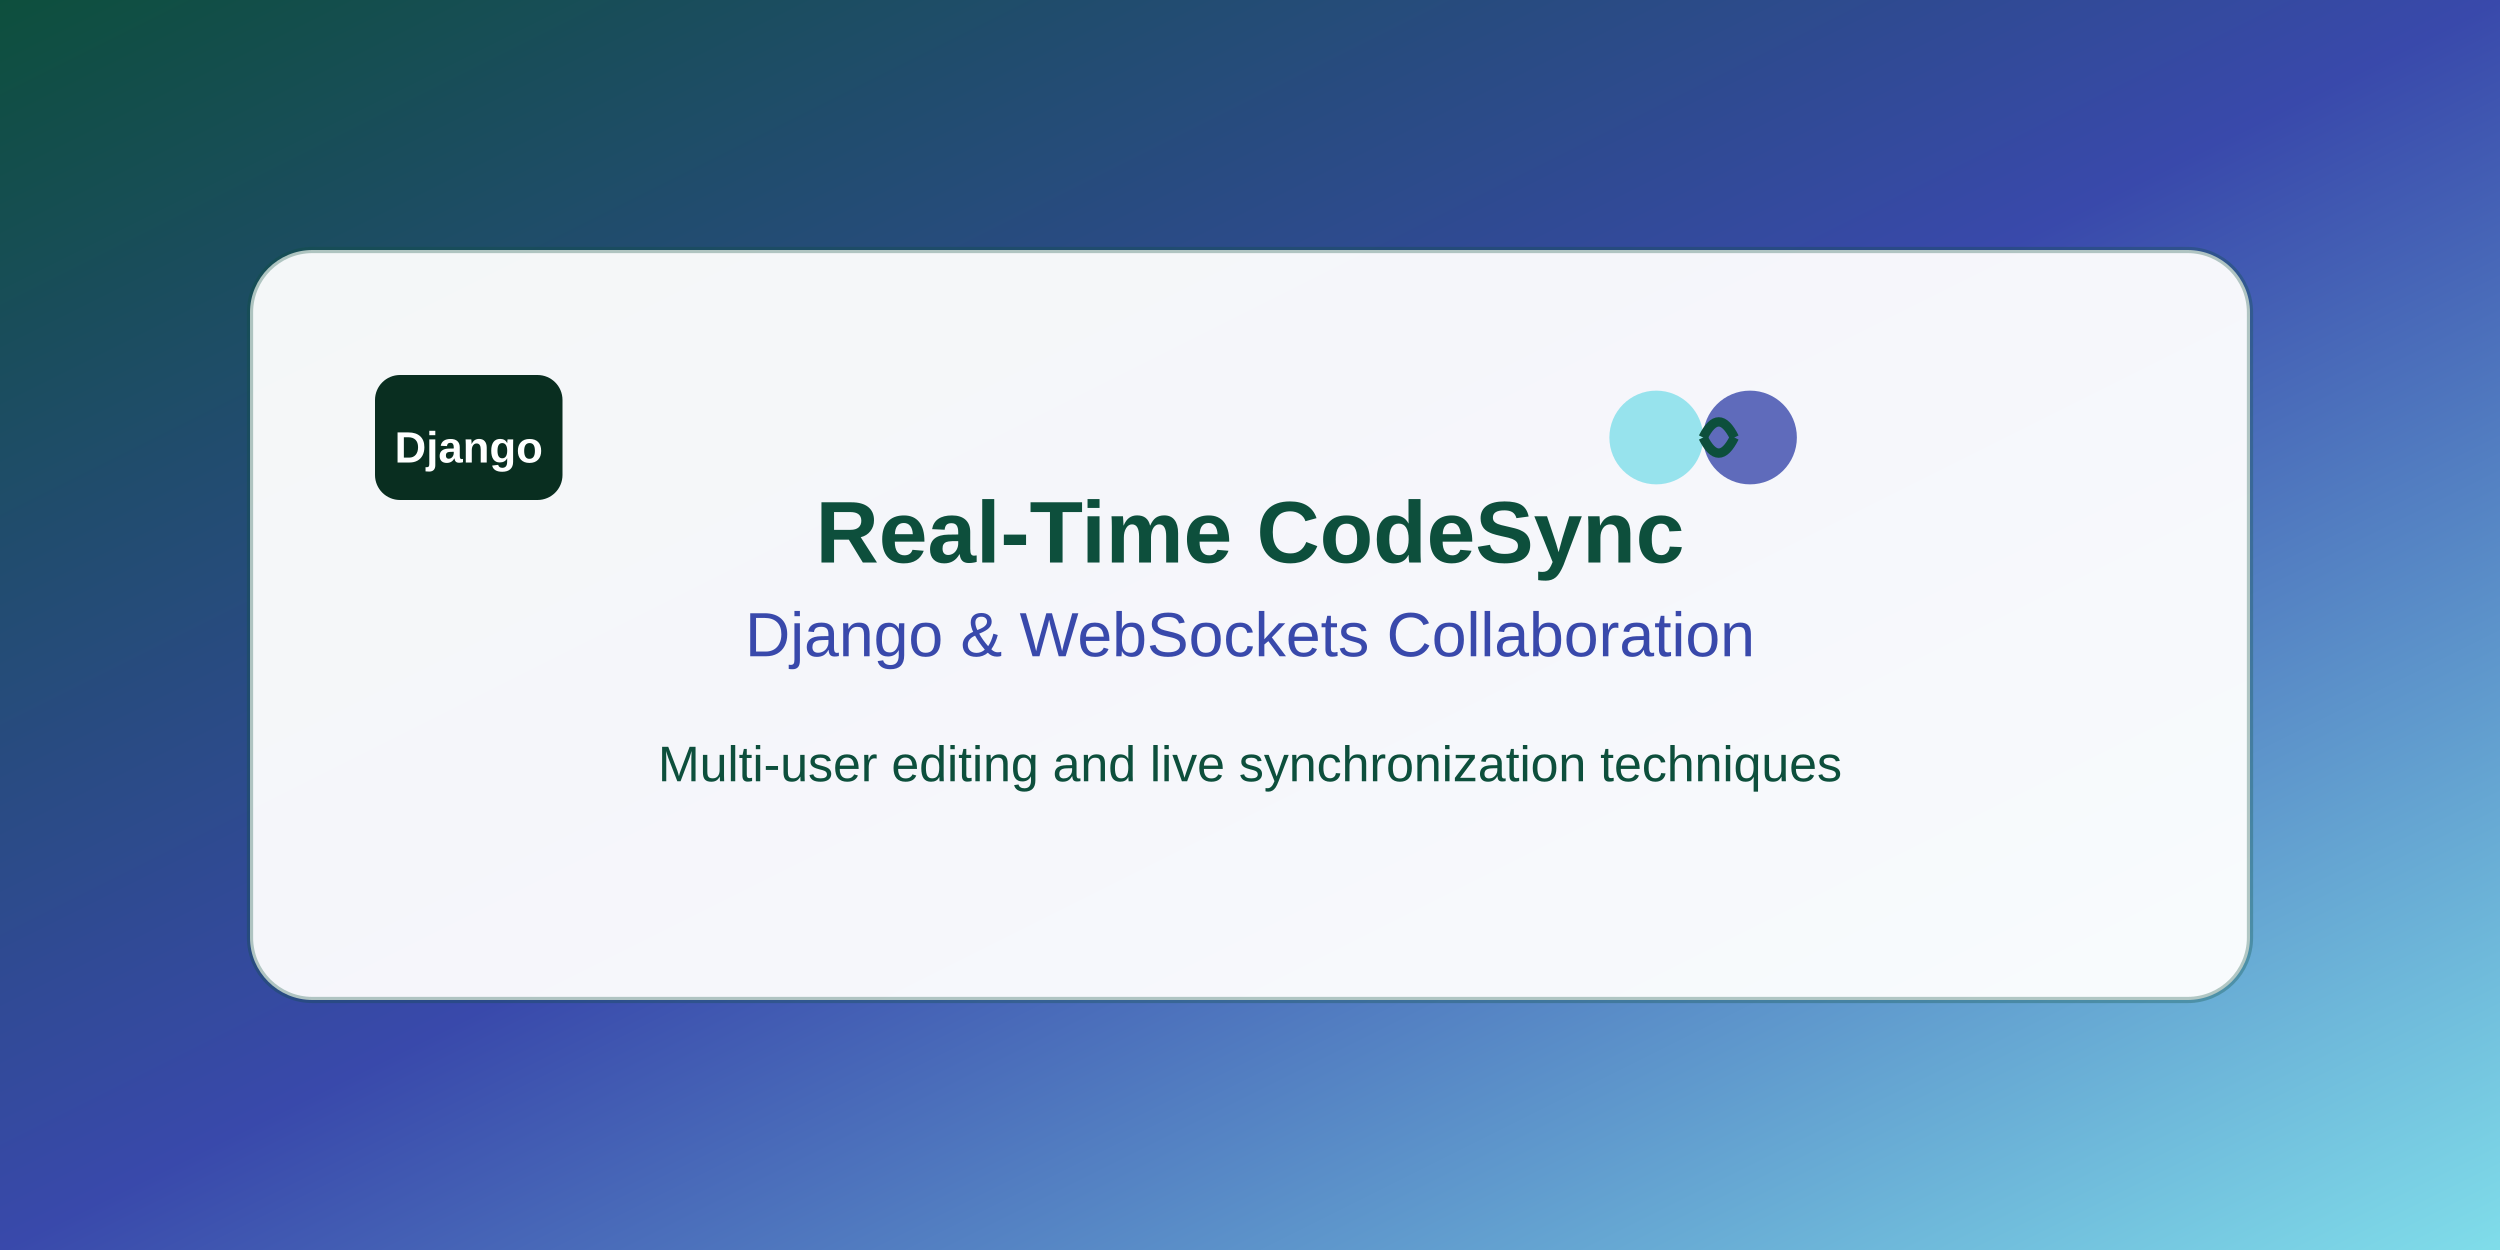
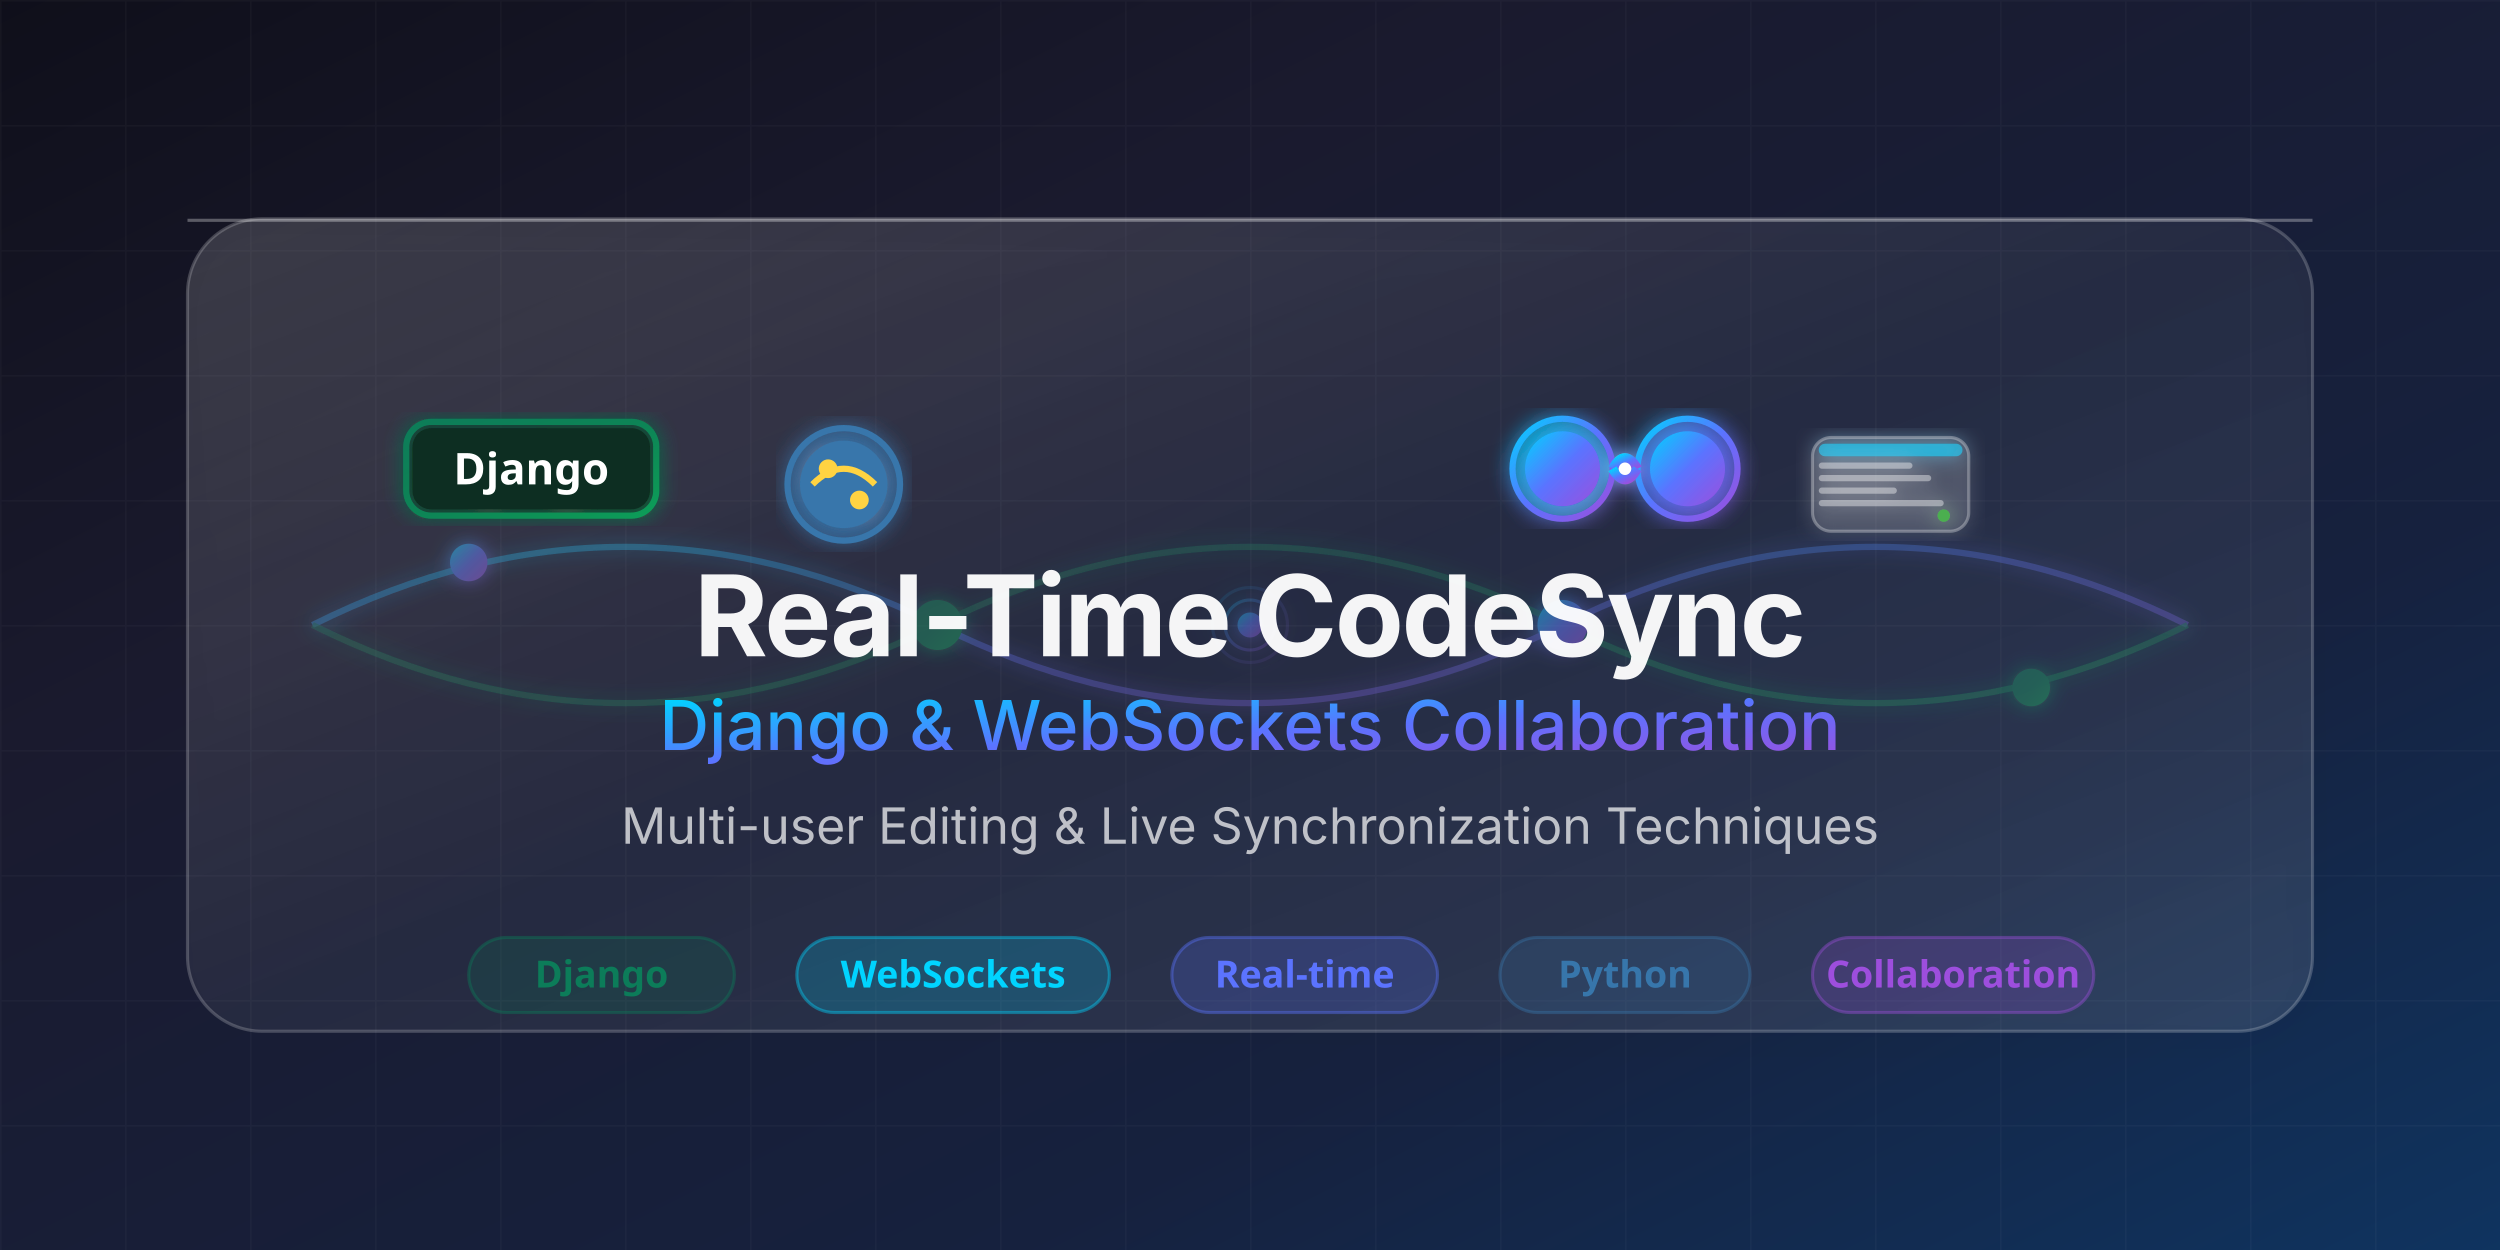
<svg xmlns="http://www.w3.org/2000/svg" width="800" height="400" viewBox="0 0 800 400">
  <defs>
-     <linearGradient id="collab-bg" x1="0%" y1="0%" x2="100%" y2="100%">
-       <stop offset="0%" style="stop-color:#0d4f3c;stop-opacity:1" />
-       <stop offset="50%" style="stop-color:#3949ab;stop-opacity:1" />
-       <stop offset="100%" style="stop-color:#80deea;stop-opacity:1" />
+     <linearGradient id="darkBg" x1="0%" y1="0%" x2="100%" y2="100%">
+       <stop offset="0%" style="stop-color:#0f0f1a;stop-opacity:1" />
+       <stop offset="30%" style="stop-color:#1a1a2e;stop-opacity:1" />
+       <stop offset="70%" style="stop-color:#16213e;stop-opacity:1" />
+       <stop offset="100%" style="stop-color:#0f3460;stop-opacity:1" />
    </linearGradient>
+     <linearGradient id="glassCard" x1="0%" y1="0%" x2="100%" y2="100%">
+       <stop offset="0%" style="stop-color:rgba(255,255,255,0.15);stop-opacity:1" />
+       <stop offset="50%" style="stop-color:rgba(255,255,255,0.05);stop-opacity:1" />
+       <stop offset="100%" style="stop-color:rgba(255,255,255,0.1);stop-opacity:1" />
+     </linearGradient>
+     <linearGradient id="djangoAccent" x1="0%" y1="0%" x2="100%" y2="100%">
+       <stop offset="0%" style="stop-color:#0c7c59;stop-opacity:1" />
+       <stop offset="50%" style="stop-color:#0d8456;stop-opacity:1" />
+       <stop offset="100%" style="stop-color:#0f9d58;stop-opacity:1" />
+     </linearGradient>
+     <linearGradient id="wsAccent" x1="0%" y1="0%" x2="100%" y2="100%">
+       <stop offset="0%" style="stop-color:#00d4ff;stop-opacity:1" />
+       <stop offset="50%" style="stop-color:#5b73ff;stop-opacity:1" />
+       <stop offset="100%" style="stop-color:#9d4edd;stop-opacity:1" />
+     </linearGradient>
+     <filter id="realtimeGlow">
+       <feGaussianBlur stdDeviation="3" result="coloredBlur" />
+       <feMerge>
+         <feMergeNode in="coloredBlur" />
+         <feMergeNode in="SourceGraphic" />
+       </feMerge>
+     </filter>
+     <filter id="shadow3d" x="-50%" y="-50%" width="200%" height="200%">
+       <feDropShadow dx="0" dy="8" stdDeviation="12" flood-color="rgba(0,0,0,0.3)" />
+       <feDropShadow dx="0" dy="4" stdDeviation="6" flood-color="rgba(0,0,0,0.2)" />
+     </filter>
  </defs>
-   <rect width="800" height="400" fill="url(#collab-bg)" />
-   <rect x="80" y="80" width="640" height="240" rx="20" fill="rgba(255,255,255,0.95)" stroke="rgba(13,79,60,0.3)" stroke-width="2" />
-   <g transform="translate(120, 120)">
-     <rect x="0" y="0" width="60" height="40" rx="8" fill="#092e20" />
-     <text x="30" y="28" text-anchor="middle" fill="white" font-family="Arial" font-size="14" font-weight="bold">Django</text>
+   <rect width="800" height="400" fill="url(#darkBg)" />
+   <defs>
+     <pattern id="grid" width="40" height="40" patternUnits="userSpaceOnUse">
+       <path d="M 40 0 L 0 0 0 40" fill="none" stroke="rgba(255,255,255,0.03)" stroke-width="1" />
+     </pattern>
+   </defs>
+   <rect width="800" height="400" fill="url(#grid)" />
+   <g opacity="0.5" filter="url(#realtimeGlow)">
+     <path d="M 100 200 Q 200 150 300 200 Q 400 250 500 200 Q 600 150 700 200" stroke="url(#wsAccent)" stroke-width="2" fill="none" opacity="0.6" />
+     <path d="M 100 200 Q 200 250 300 200 Q 400 150 500 200 Q 600 250 700 200" stroke="url(#djangoAccent)" stroke-width="2" fill="none" opacity="0.6" />
+     <circle cx="150" cy="180" r="6" fill="url(#wsAccent)" />
+     <circle cx="300" cy="200" r="8" fill="url(#djangoAccent)" />
+     <circle cx="500" cy="200" r="8" fill="url(#wsAccent)" />
+     <circle cx="650" cy="220" r="6" fill="url(#djangoAccent)" />
+     <circle cx="400" cy="200" r="4" fill="url(#wsAccent)" opacity="0.8" />
+     <circle cx="400" cy="200" r="8" fill="none" stroke="url(#wsAccent)" stroke-width="1" opacity="0.4" />
+     <circle cx="400" cy="200" r="12" fill="none" stroke="url(#wsAccent)" stroke-width="1" opacity="0.2" />
  </g>
-   <g transform="translate(500, 120)">
-     <circle cx="30" cy="20" r="15" fill="#80deea" opacity="0.8" />
-     <circle cx="60" cy="20" r="15" fill="#3949ab" opacity="0.8" />
-     <path d="M 45 20 Q 50 10 55 20" fill="none" stroke="#0d4f3c" stroke-width="3" />
-     <path d="M 45 20 Q 50 30 55 20" fill="none" stroke="#0d4f3c" stroke-width="3" />
+   <g filter="url(#shadow3d)">
+     <rect x="60" y="70" width="680" height="260" rx="24" fill="url(#glassCard)" stroke="rgba(255,255,255,0.2)" stroke-width="1" />
+     <rect x="60" y="70" width="680" height="1" fill="rgba(255,255,255,0.3)" />
  </g>
-   <text x="400" y="180" text-anchor="middle" fill="#0d4f3c" font-family="Arial, sans-serif" font-size="28" font-weight="bold">
+   <g transform="translate(130, 135)" filter="url(#realtimeGlow)">
+     <rect x="0" y="0" width="80" height="30" rx="8" fill="rgba(9,46,32,0.3)" stroke="url(#djangoAccent)" stroke-width="2" />
+     <rect x="2" y="2" width="76" height="26" rx="6" fill="#092e20" />
+     <text x="40" y="20" text-anchor="middle" fill="white" font-family="system-ui" font-size="14" font-weight="700">Django</text>
+   </g>
+   <g transform="translate(250, 140)" filter="url(#realtimeGlow)">
+     <circle cx="20" cy="15" r="18" fill="rgba(55,118,171,0.3)" stroke="#3776ab" stroke-width="2" />
+     <circle cx="20" cy="15" r="14" fill="#3776ab" />
+     <circle cx="15" cy="10" r="3" fill="#ffd343" />
+     <circle cx="25" cy="20" r="3" fill="#ffd343" />
+     <path d="M 10 15 Q 20 5 30 15" fill="none" stroke="#ffd343" stroke-width="2" />
+   </g>
+   <g transform="translate(480, 135)" filter="url(#realtimeGlow)">
+     <circle cx="20" cy="15" r="16" fill="rgba(0,212,255,0.3)" stroke="url(#wsAccent)" stroke-width="2" />
+     <circle cx="20" cy="15" r="12" fill="url(#wsAccent)" />
+     <circle cx="60" cy="15" r="16" fill="rgba(91,115,255,0.3)" stroke="url(#wsAccent)" stroke-width="2" />
+     <circle cx="60" cy="15" r="12" fill="url(#wsAccent)" />
+     <path d="M 36 15 Q 40 8 44 15" fill="none" stroke="url(#wsAccent)" stroke-width="3" />
+     <path d="M 36 15 Q 40 22 44 15" fill="none" stroke="url(#wsAccent)" stroke-width="3" />
+     <circle cx="40" cy="15" r="2" fill="white" />
+   </g>
+   <g transform="translate(580, 140)" filter="url(#realtimeGlow)">
+     <rect x="0" y="0" width="50" height="30" rx="6" fill="rgba(255,255,255,0.1)" stroke="rgba(255,255,255,0.3)" stroke-width="1" />
+     <rect x="2" y="2" width="46" height="4" rx="2" fill="rgba(0,212,255,0.6)" />
+     <rect x="2" y="8" width="30" height="2" rx="1" fill="rgba(255,255,255,0.4)" />
+     <rect x="2" y="12" width="36" height="2" rx="1" fill="rgba(255,255,255,0.4)" />
+     <rect x="2" y="16" width="25" height="2" rx="1" fill="rgba(255,255,255,0.4)" />
+     <rect x="2" y="20" width="40" height="2" rx="1" fill="rgba(255,255,255,0.4)" />
+     <circle cx="42" cy="25" r="2" fill="#4caf50" />
+   </g>
+   <text x="400" y="210" text-anchor="middle" fill="rgba(255,255,255,0.95)" font-family="system-ui, -apple-system, sans-serif" font-size="36" font-weight="700" letter-spacing="-0.02em">
    Real-Time CodeSync
  </text>
-   <text x="400" y="210" text-anchor="middle" fill="#3949ab" font-family="Arial, sans-serif" font-size="20">
+   <text x="400" y="240" text-anchor="middle" fill="url(#wsAccent)" font-family="system-ui, -apple-system, sans-serif" font-size="22" font-weight="500">
    Django &amp; WebSockets Collaboration
  </text>
-   <text x="400" y="250" text-anchor="middle" fill="#0d4f3c" font-family="Arial, sans-serif" font-size="16">
-     Multi-user editing and live synchronization techniques
+   <text x="400" y="270" text-anchor="middle" fill="rgba(255,255,255,0.7)" font-family="system-ui, -apple-system, sans-serif" font-size="16" font-weight="400">
+     Multi-user Editing &amp; Live Synchronization Techniques
  </text>
+   <g transform="translate(150, 300)">
+     <rect width="85" height="24" rx="12" fill="rgba(12,124,89,0.2)" stroke="rgba(12,124,89,0.4)" stroke-width="1" />
+     <text x="42.5" y="16" text-anchor="middle" fill="#0c7c59" font-family="system-ui" font-size="12" font-weight="600">Django</text>
+   </g>
+   <g transform="translate(255, 300)">
+     <rect width="100" height="24" rx="12" fill="rgba(0,212,255,0.2)" stroke="rgba(0,212,255,0.4)" stroke-width="1" />
+     <text x="50" y="16" text-anchor="middle" fill="#00d4ff" font-family="system-ui" font-size="12" font-weight="600">WebSockets</text>
+   </g>
+   <g transform="translate(375, 300)">
+     <rect width="85" height="24" rx="12" fill="rgba(91,115,255,0.2)" stroke="rgba(91,115,255,0.4)" stroke-width="1" />
+     <text x="42.5" y="16" text-anchor="middle" fill="#5b73ff" font-family="system-ui" font-size="12" font-weight="600">Real-time</text>
+   </g>
+   <g transform="translate(480, 300)">
+     <rect width="80" height="24" rx="12" fill="rgba(55,118,171,0.2)" stroke="rgba(55,118,171,0.4)" stroke-width="1" />
+     <text x="40" y="16" text-anchor="middle" fill="#3776ab" font-family="system-ui" font-size="12" font-weight="600">Python</text>
+   </g>
+   <g transform="translate(580, 300)">
+     <rect width="90" height="24" rx="12" fill="rgba(157,78,221,0.2)" stroke="rgba(157,78,221,0.4)" stroke-width="1" />
+     <text x="45" y="16" text-anchor="middle" fill="#9d4edd" font-family="system-ui" font-size="12" font-weight="600">Collaboration</text>
+   </g>
</svg>
